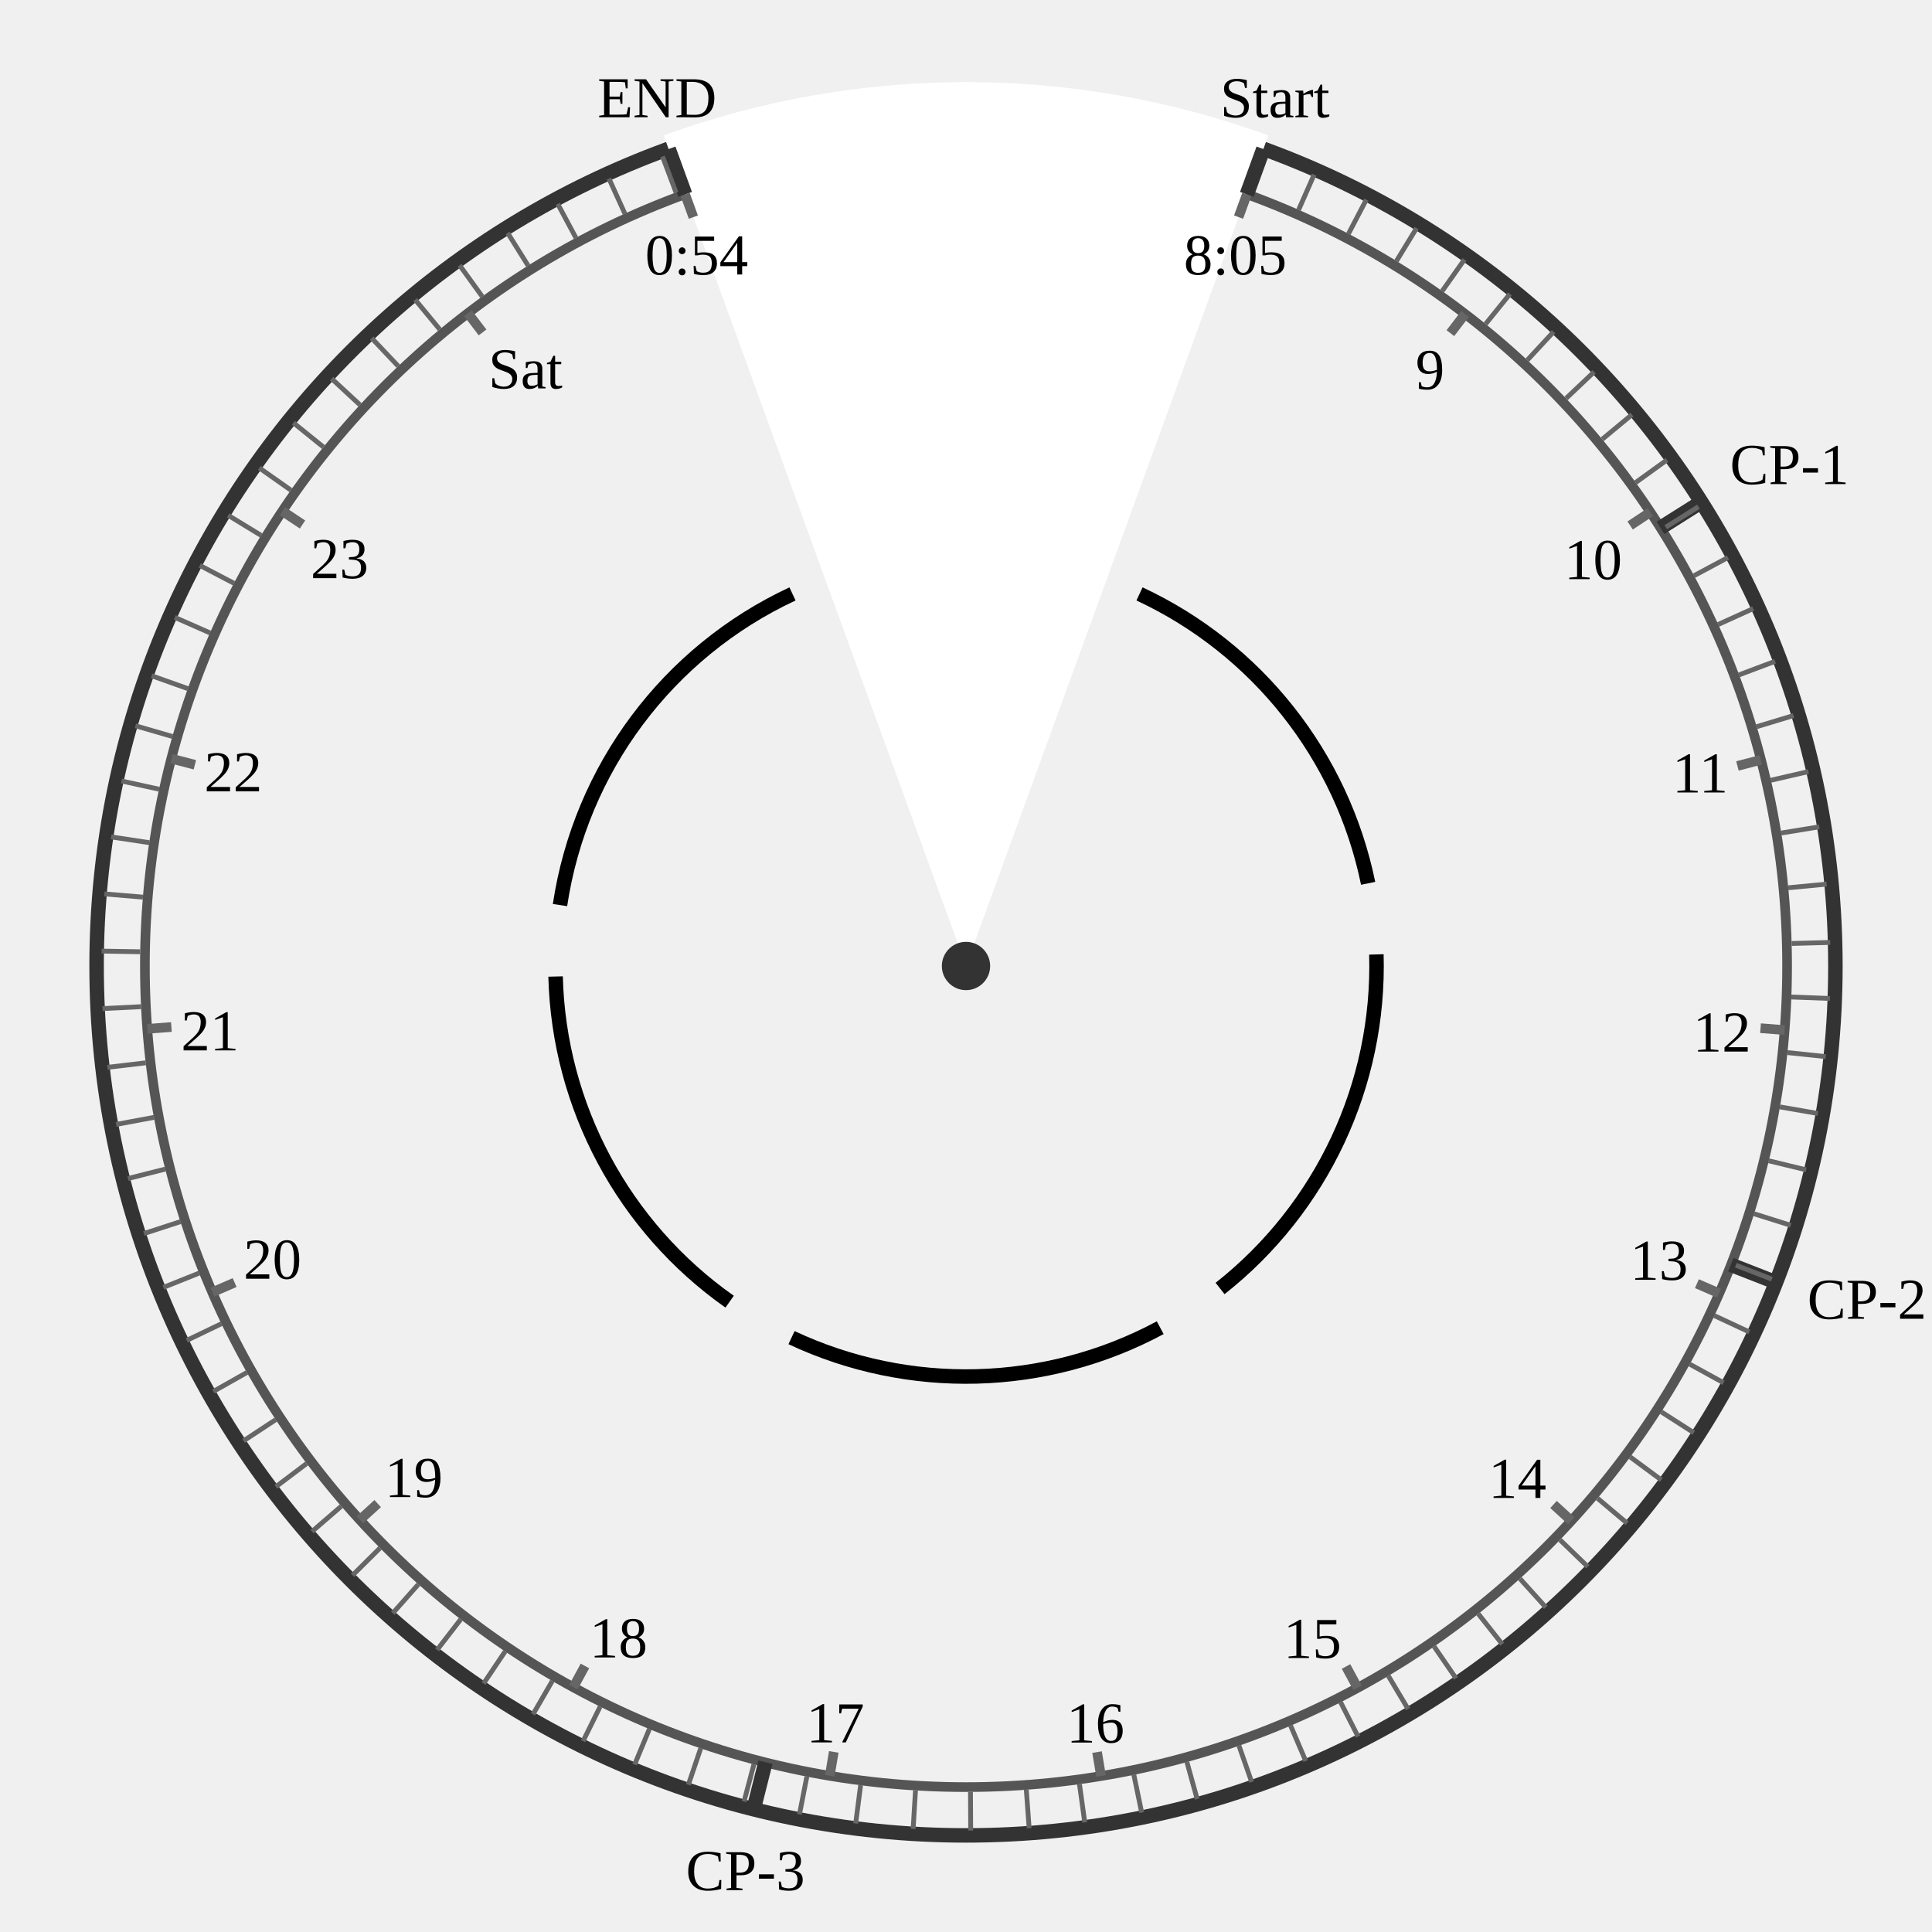
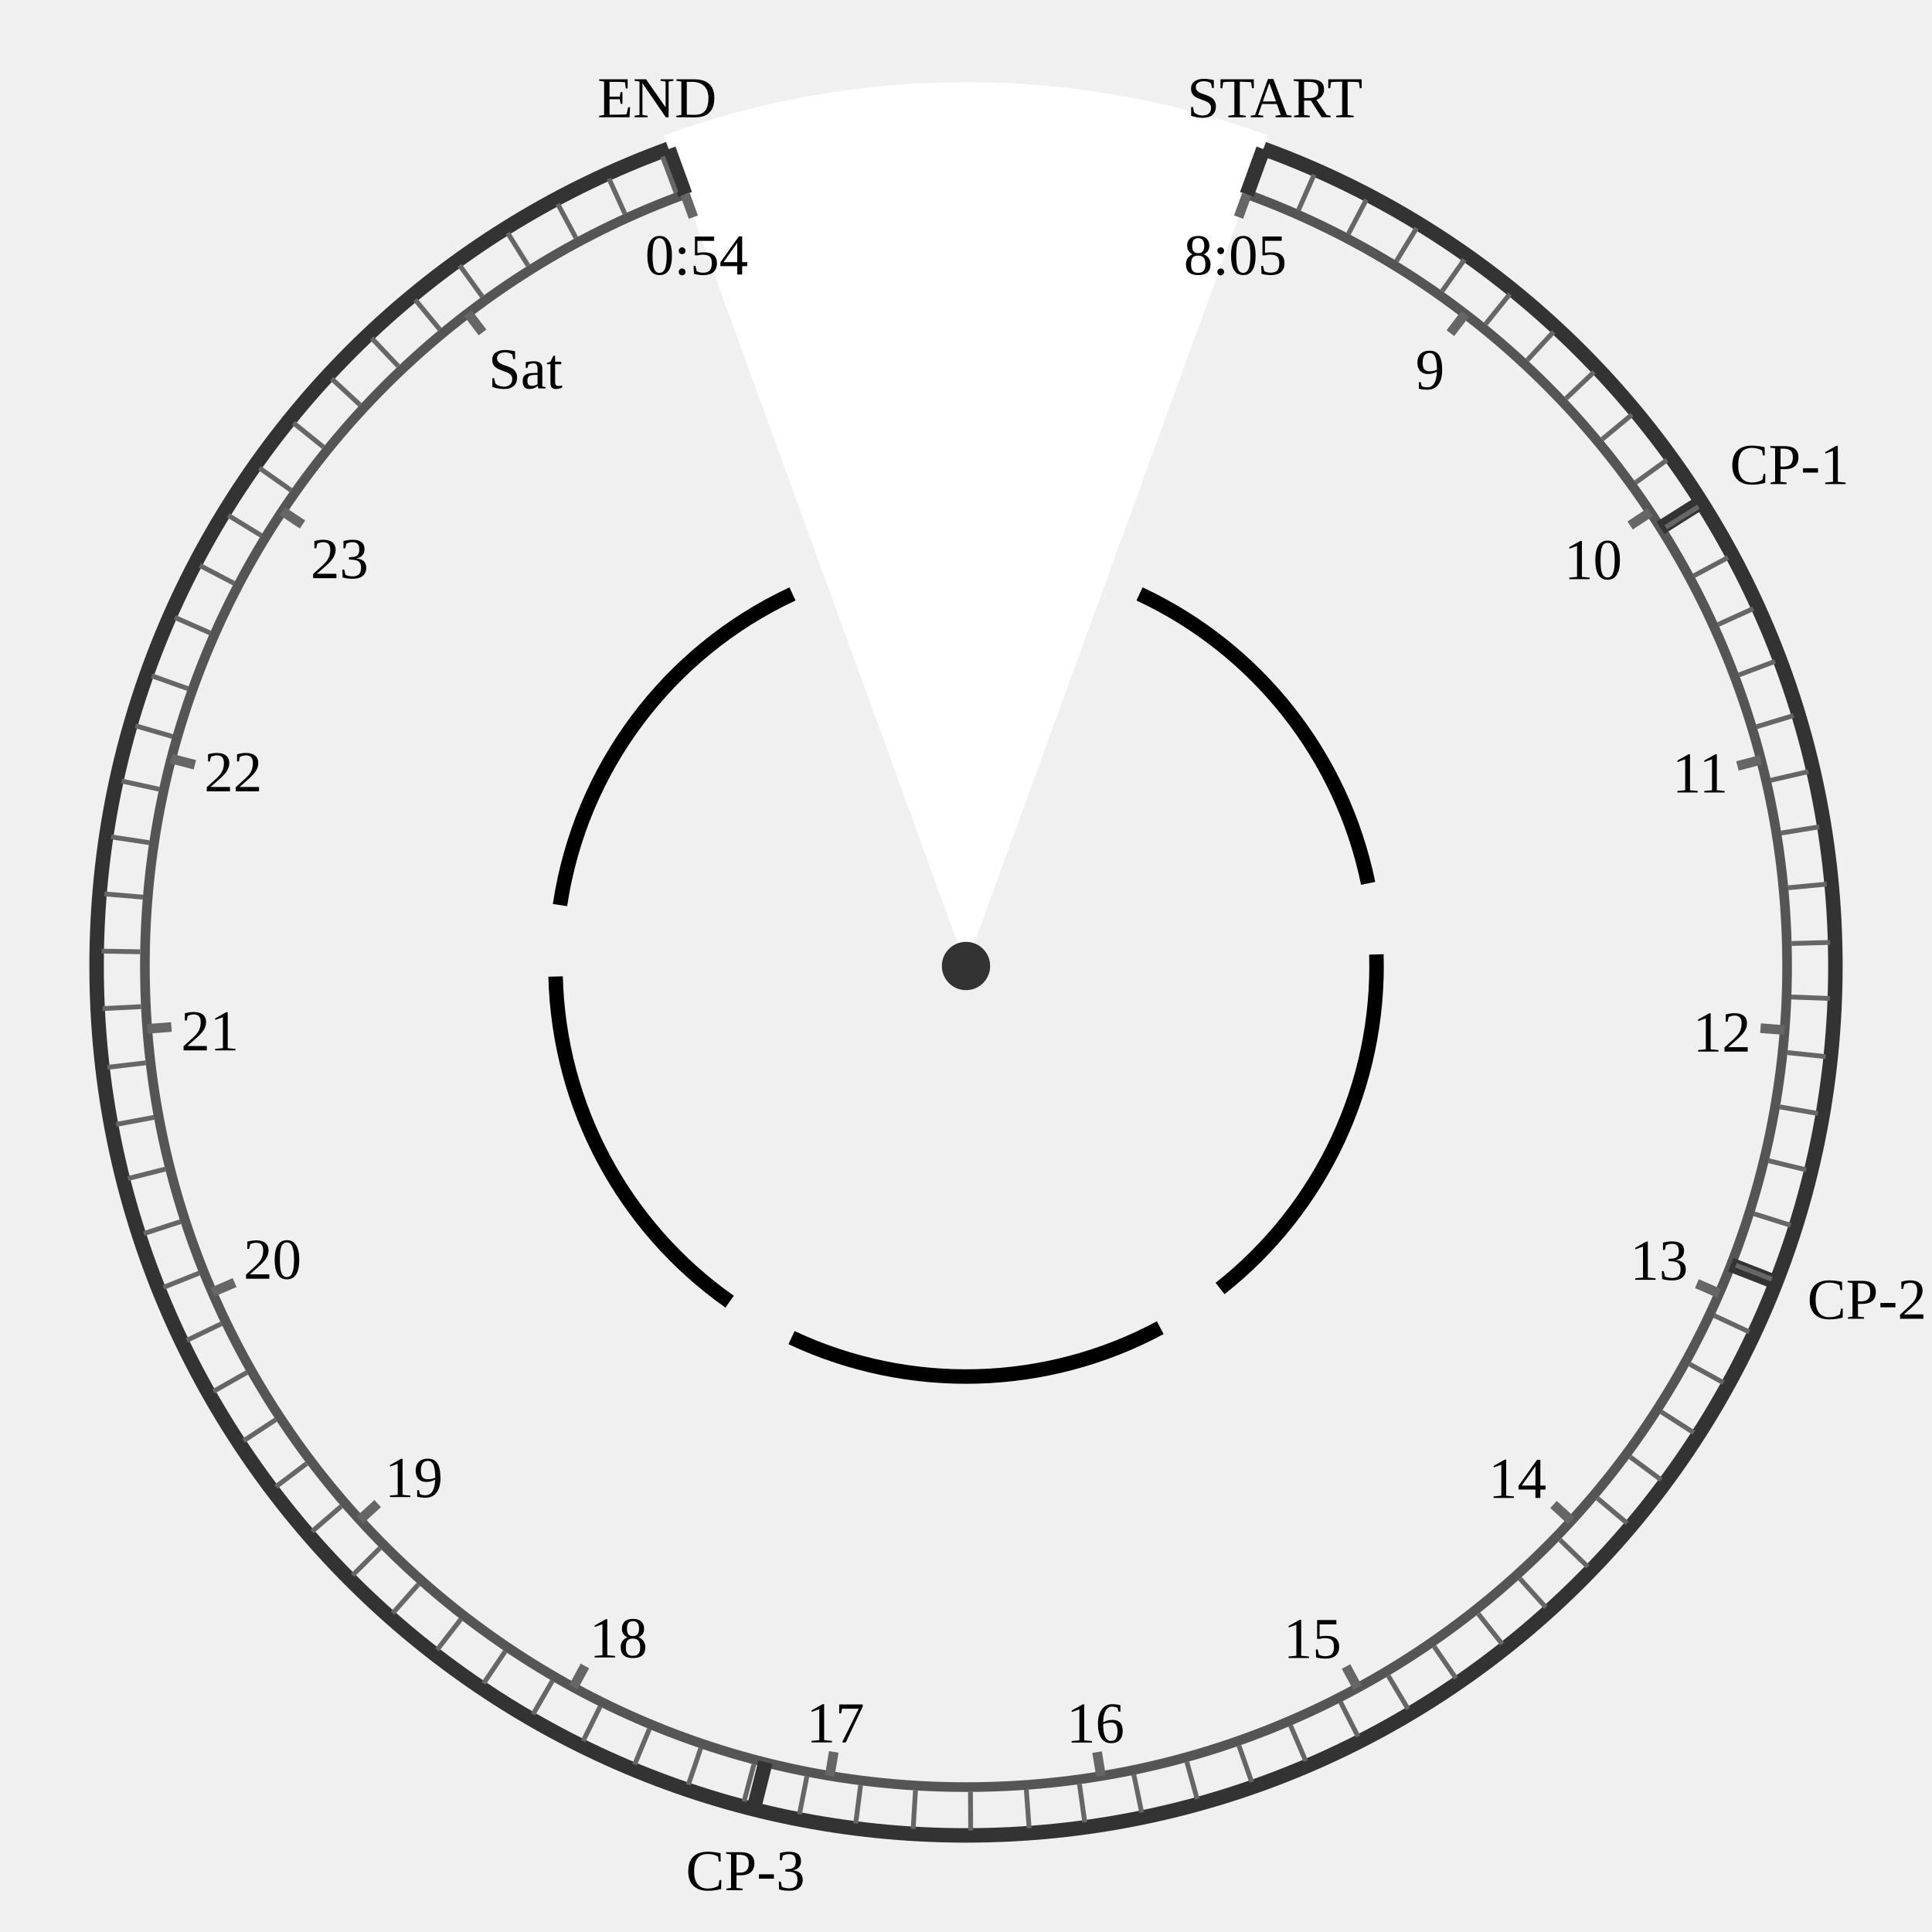
<svg xmlns="http://www.w3.org/2000/svg" height="400" viewBox="0 0 400 400" width="400">
  <g font-size="12" id="world" shape-rendering="geometricPrecision">
    <circle cx="200" cy="200" fill="#f0f0f0" r="180" stroke="#333" stroke-width="3" />
    <circle cx="200" cy="200" fill="#f0f0f0" r="170" stroke="#555" stroke-width="2" />
    <path d="M 200 200 L 137.41 28.036 A 183 183 0 0 1 262.59 28.036 Z" fill="white" stroke="white" stroke-width="0" />
    <g>
      <g transform="translate(200, 200)">
+         <path d="M0,-170 L0,-180" stroke="#333" stroke-width="3" transform="rotate(20)" />
        <path d="M0,-170 L0,-180" stroke="#333" stroke-width="3" transform="rotate(57.75251)" />
        <path d="M0,-170 L0,-180" stroke="#333" stroke-width="3" transform="rotate(111.3354)" />
        <path d="M0,-170 L0,-180" stroke="#333" stroke-width="3" transform="rotate(194.1357)" />
        <path d="M0,-170 L0,-180" stroke="#333" stroke-width="3" transform="rotate(340)" />
-         <path d="M0,-170 L0,-180" stroke="#333" stroke-width="3" transform="rotate(20)" />
        <path d="M0,-171 L0,-179" stroke="#666" stroke-width="1" transform="rotate(23.74393)" />
        <path d="M0,-171 L0,-179" stroke="#666" stroke-width="1" transform="rotate(27.58031)" />
        <path d="M0,-171 L0,-179" stroke="#666" stroke-width="1" transform="rotate(31.40852)" />
        <path d="M0,-171 L0,-179" stroke="#666" stroke-width="1" transform="rotate(35.20484)" />
        <path d="M0,-171 L0,-179" stroke="#666" stroke-width="1" transform="rotate(38.98573)" />
        <path d="M0,-171 L0,-179" stroke="#666" stroke-width="1" transform="rotate(42.81416)" />
        <path d="M0,-171 L0,-179" stroke="#666" stroke-width="1" transform="rotate(46.59371)" />
        <path d="M0,-171 L0,-179" stroke="#666" stroke-width="1" transform="rotate(50.37695)" />
        <path d="M0,-171 L0,-179" stroke="#666" stroke-width="1" transform="rotate(54.17246)" />
        <path d="M0,-171 L0,-179" stroke="#666" stroke-width="1" transform="rotate(57.91062)" />
        <path d="M0,-171 L0,-179" stroke="#666" stroke-width="1" transform="rotate(61.80384)" />
        <path d="M0,-171 L0,-179" stroke="#666" stroke-width="1" transform="rotate(65.58038)" />
        <path d="M0,-171 L0,-179" stroke="#666" stroke-width="1" transform="rotate(69.36377)" />
        <path d="M0,-171 L0,-179" stroke="#666" stroke-width="1" transform="rotate(73.16084)" />
        <path d="M0,-171 L0,-179" stroke="#666" stroke-width="1" transform="rotate(77.00436)" />
        <path d="M0,-171 L0,-179" stroke="#666" stroke-width="1" transform="rotate(80.7356)" />
        <path d="M0,-171 L0,-179" stroke="#666" stroke-width="1" transform="rotate(84.56457)" />
        <path d="M0,-171 L0,-179" stroke="#666" stroke-width="1" transform="rotate(88.43774)" />
        <path d="M0,-171 L0,-179" stroke="#666" stroke-width="1" transform="rotate(92.15199)" />
        <path d="M0,-171 L0,-179" stroke="#666" stroke-width="1" transform="rotate(96.01681)" />
        <path d="M0,-171 L0,-179" stroke="#666" stroke-width="1" transform="rotate(99.82163)" />
        <path d="M0,-171 L0,-179" stroke="#666" stroke-width="1" transform="rotate(103.6381)" />
        <path d="M0,-171 L0,-179" stroke="#666" stroke-width="1" transform="rotate(107.4538)" />
        <path d="M0,-171 L0,-179" stroke="#666" stroke-width="1" transform="rotate(111.239)" />
        <path d="M0,-171 L0,-179" stroke="#666" stroke-width="1" transform="rotate(115.0423)" />
        <path d="M0,-171 L0,-179" stroke="#666" stroke-width="1" transform="rotate(118.8172)" />
        <path d="M0,-171 L0,-179" stroke="#666" stroke-width="1" transform="rotate(122.6714)" />
        <path d="M0,-171 L0,-179" stroke="#666" stroke-width="1" transform="rotate(126.4709)" />
        <path d="M0,-171 L0,-179" stroke="#666" stroke-width="1" transform="rotate(130.126)" />
        <path d="M0,-171 L0,-179" stroke="#666" stroke-width="1" transform="rotate(134.0129)" />
        <path d="M0,-171 L0,-179" stroke="#666" stroke-width="1" transform="rotate(137.8824)" />
        <path d="M0,-171 L0,-179" stroke="#666" stroke-width="1" transform="rotate(141.6645)" />
        <path d="M0,-171 L0,-179" stroke="#666" stroke-width="1" transform="rotate(145.4756)" />
        <path d="M0,-171 L0,-179" stroke="#666" stroke-width="1" transform="rotate(149.2487)" />
        <path d="M0,-171 L0,-179" stroke="#666" stroke-width="1" transform="rotate(153.0322)" />
        <path d="M0,-171 L0,-179" stroke="#666" stroke-width="1" transform="rotate(156.8617)" />
        <path d="M0,-171 L0,-179" stroke="#666" stroke-width="1" transform="rotate(160.7054)" />
        <path d="M0,-171 L0,-179" stroke="#666" stroke-width="1" transform="rotate(164.4909)" />
        <path d="M0,-171 L0,-179" stroke="#666" stroke-width="1" transform="rotate(168.2757)" />
        <path d="M0,-171 L0,-179" stroke="#666" stroke-width="1" transform="rotate(172.1043)" />
        <path d="M0,-171 L0,-179" stroke="#666" stroke-width="1" transform="rotate(175.8119)" />
        <path d="M0,-171 L0,-179" stroke="#666" stroke-width="1" transform="rotate(179.6891)" />
        <path d="M0,-171 L0,-179" stroke="#666" stroke-width="1" transform="rotate(183.5056)" />
        <path d="M0,-171 L0,-179" stroke="#666" stroke-width="1" transform="rotate(187.3311)" />
        <path d="M0,-171 L0,-179" stroke="#666" stroke-width="1" transform="rotate(191.1073)" />
        <path d="M0,-171 L0,-179" stroke="#666" stroke-width="1" transform="rotate(194.8776)" />
        <path d="M0,-171 L0,-179" stroke="#666" stroke-width="1" transform="rotate(198.7319)" />
        <path d="M0,-171 L0,-179" stroke="#666" stroke-width="1" transform="rotate(202.5367)" />
        <path d="M0,-171 L0,-179" stroke="#666" stroke-width="1" transform="rotate(206.2901)" />
        <path d="M0,-171 L0,-179" stroke="#666" stroke-width="1" transform="rotate(210.0546)" />
        <path d="M0,-171 L0,-179" stroke="#666" stroke-width="1" transform="rotate(213.9151)" />
        <path d="M0,-171 L0,-179" stroke="#666" stroke-width="1" transform="rotate(217.7181)" />
        <path d="M0,-171 L0,-179" stroke="#666" stroke-width="1" transform="rotate(221.5315)" />
        <path d="M0,-171 L0,-179" stroke="#666" stroke-width="1" transform="rotate(225.1951)" />
        <path d="M0,-171 L0,-179" stroke="#666" stroke-width="1" transform="rotate(229.1488)" />
        <path d="M0,-171 L0,-179" stroke="#666" stroke-width="1" transform="rotate(232.9634)" />
        <path d="M0,-171 L0,-179" stroke="#666" stroke-width="1" transform="rotate(236.6854)" />
        <path d="M0,-171 L0,-179" stroke="#666" stroke-width="1" transform="rotate(240.5216)" />
        <path d="M0,-171 L0,-179" stroke="#666" stroke-width="1" transform="rotate(244.3382)" />
        <path d="M0,-171 L0,-179" stroke="#666" stroke-width="1" transform="rotate(248.1764)" />
        <path d="M0,-171 L0,-179" stroke="#666" stroke-width="1" transform="rotate(251.9726)" />
        <path d="M0,-171 L0,-179" stroke="#666" stroke-width="1" transform="rotate(255.7685)" />
        <path d="M0,-171 L0,-179" stroke="#666" stroke-width="1" transform="rotate(259.4415)" />
        <path d="M0,-171 L0,-179" stroke="#666" stroke-width="1" transform="rotate(263.2684)" />
        <path d="M0,-171 L0,-179" stroke="#666" stroke-width="1" transform="rotate(267.1766)" />
        <path d="M0,-171 L0,-179" stroke="#666" stroke-width="1" transform="rotate(270.987)" />
        <path d="M0,-171 L0,-179" stroke="#666" stroke-width="1" transform="rotate(274.7826)" />
        <path d="M0,-171 L0,-179" stroke="#666" stroke-width="1" transform="rotate(278.5872)" />
        <path d="M0,-171 L0,-179" stroke="#666" stroke-width="1" transform="rotate(282.3567)" />
        <path d="M0,-171 L0,-179" stroke="#666" stroke-width="1" transform="rotate(286.1308)" />
        <path d="M0,-171 L0,-179" stroke="#666" stroke-width="1" transform="rotate(289.6174)" />
        <path d="M0,-171 L0,-179" stroke="#666" stroke-width="1" transform="rotate(293.779)" />
        <path d="M0,-171 L0,-179" stroke="#666" stroke-width="1" transform="rotate(297.6018)" />
        <path d="M0,-171 L0,-179" stroke="#666" stroke-width="1" transform="rotate(301.4191)" />
        <path d="M0,-171 L0,-179" stroke="#666" stroke-width="1" transform="rotate(305.1771)" />
        <path d="M0,-171 L0,-179" stroke="#666" stroke-width="1" transform="rotate(308.9251)" />
        <path d="M0,-171 L0,-179" stroke="#666" stroke-width="1" transform="rotate(312.7971)" />
        <path d="M0,-171 L0,-179" stroke="#666" stroke-width="1" transform="rotate(316.5738)" />
        <path d="M0,-171 L0,-179" stroke="#666" stroke-width="1" transform="rotate(320.4203)" />
        <path d="M0,-171 L0,-179" stroke="#666" stroke-width="1" transform="rotate(324.1476)" />
        <path d="M0,-171 L0,-179" stroke="#666" stroke-width="1" transform="rotate(327.9857)" />
        <path d="M0,-171 L0,-179" stroke="#666" stroke-width="1" transform="rotate(331.8219)" />
        <path d="M0,-171 L0,-179" stroke="#666" stroke-width="1" transform="rotate(335.61)" />
        <path d="M0,-171 L0,-179" stroke="#666" stroke-width="1" transform="rotate(339.4488)" />
        <path d="M0,-165 L0,-170" stroke="#666" stroke-width="2" transform="rotate(20)" />
        <path d="M0,-165 L0,-170" stroke="#666" stroke-width="2" transform="rotate(37.43039)" />
        <path d="M0,-165 L0,-170" stroke="#666" stroke-width="2" transform="rotate(56.44535)" />
        <path d="M0,-165 L0,-170" stroke="#666" stroke-width="2" transform="rotate(75.46032)" />
        <path d="M0,-165 L0,-170" stroke="#666" stroke-width="2" transform="rotate(94.47528)" />
        <path d="M0,-165 L0,-170" stroke="#666" stroke-width="2" transform="rotate(113.4903)" />
        <path d="M0,-165 L0,-170" stroke="#666" stroke-width="2" transform="rotate(132.5052)" />
        <path d="M0,-165 L0,-170" stroke="#666" stroke-width="2" transform="rotate(151.5202)" />
        <path d="M0,-165 L0,-170" stroke="#666" stroke-width="2" transform="rotate(170.5351)" />
        <path d="M0,-165 L0,-170" stroke="#666" stroke-width="2" transform="rotate(189.5501)" />
        <path d="M0,-165 L0,-170" stroke="#666" stroke-width="2" transform="rotate(208.5651)" />
        <path d="M0,-165 L0,-170" stroke="#666" stroke-width="2" transform="rotate(227.58)" />
        <path d="M0,-165 L0,-170" stroke="#666" stroke-width="2" transform="rotate(246.595)" />
        <path d="M0,-165 L0,-170" stroke="#666" stroke-width="2" transform="rotate(265.61)" />
        <path d="M0,-165 L0,-170" stroke="#666" stroke-width="2" transform="rotate(284.6249)" />
        <path d="M0,-165 L0,-170" stroke="#666" stroke-width="2" transform="rotate(303.6399)" />
        <path d="M0,-165 L0,-170" stroke="#666" stroke-width="2" transform="rotate(322.6549)" />
        <path d="M0,-165 L0,-170" stroke="#666" stroke-width="2" transform="rotate(339.9955)" />
      </g>
      <g transform="translate(200, 200)">
+         <text text-anchor="middle" x="63.958" y="-175.723">
+ START
+ </text>
        <text text-anchor="start" x="158.155" y="-99.779">
CP-1
</text>
        <text text-anchor="start" x="174.184" y="73.036">
CP-2
</text>
        <text text-anchor="middle" x="-45.669" y="191.338">
CP-3
</text>
        <text text-anchor="middle" x="-63.958" y="-175.723">
END
- </text>
-         <text text-anchor="middle" x="63.958" y="-175.723">
- Start
</text>
        <text text-anchor="middle" x="55.749" y="-143.17">
 8:05
</text>
        <text text-anchor="end" x="99.071" y="-119.437">
 9
</text>
        <text text-anchor="end" x="135.838" y="-80.095">
10
</text>
        <text text-anchor="end" x="157.78" y="-35.921">
11
</text>
        <text text-anchor="end" x="162.503" y="17.719">
12
</text>
        <text text-anchor="end" x="149.492" y="64.971">
13
</text>
        <text text-anchor="end" x="120.166" y="110.132">
14
</text>
        <text text-anchor="end" x="77.726" y="143.275">
15
</text>
        <text text-anchor="middle" x="26.804" y="160.781">
16
</text>
        <text text-anchor="middle" x="-27.043" y="160.741">
17
</text>
        <text text-anchor="start" x="-77.94" y="143.159">
18
</text>
        <text text-anchor="start" x="-120.33" y="109.953">
19
</text>
        <text text-anchor="start" x="-149.588" y="64.748">
20
</text>
        <text text-anchor="start" x="-162.522" y="17.477">
21
</text>
        <text text-anchor="start" x="-157.719" y="-36.156">
22
</text>
        <text text-anchor="start" x="-135.703" y="-80.297">
23
</text>
        <text text-anchor="start" x="-98.878" y="-119.584">
Sat
</text>
        <text text-anchor="middle" x="-55.761" y="-143.165">
 0:54
</text>
      </g>
      <g transform="translate(200, 200)">
        <g>
          <path d="M 35.923 -77.036 M 35.923 -77.036 A 85 85 0 0 1 83.259 -17.116" fill="none" stroke="black" stroke-width="3" />
          <path d="M 84.966 -2.398 M 84.966 -2.398 A 85 85 0 0 1 52.604 66.767" fill="none" stroke="black" stroke-width="3" />
        </g>
        <g>
          <path d="M 40.211 74.887 M 40.211 74.887 A 85 85 0 0 1 -36.124 76.942" fill="none" stroke="black" stroke-width="3" />
          <path d="M -48.936 69.5 M -48.936 69.5 A 85 85 0 0 1 -84.972 2.176" fill="none" stroke="black" stroke-width="3" />
        </g>
        <g>
          <path d="M -84.059 -12.612 M -84.059 -12.612 A 85 85 0 0 1 -35.923 -77.036" fill="none" stroke="black" stroke-width="3" />
        </g>
      </g>
    </g>
    <circle cx="200" cy="200" fill="#333" r="5" />
  </g>
</svg>
